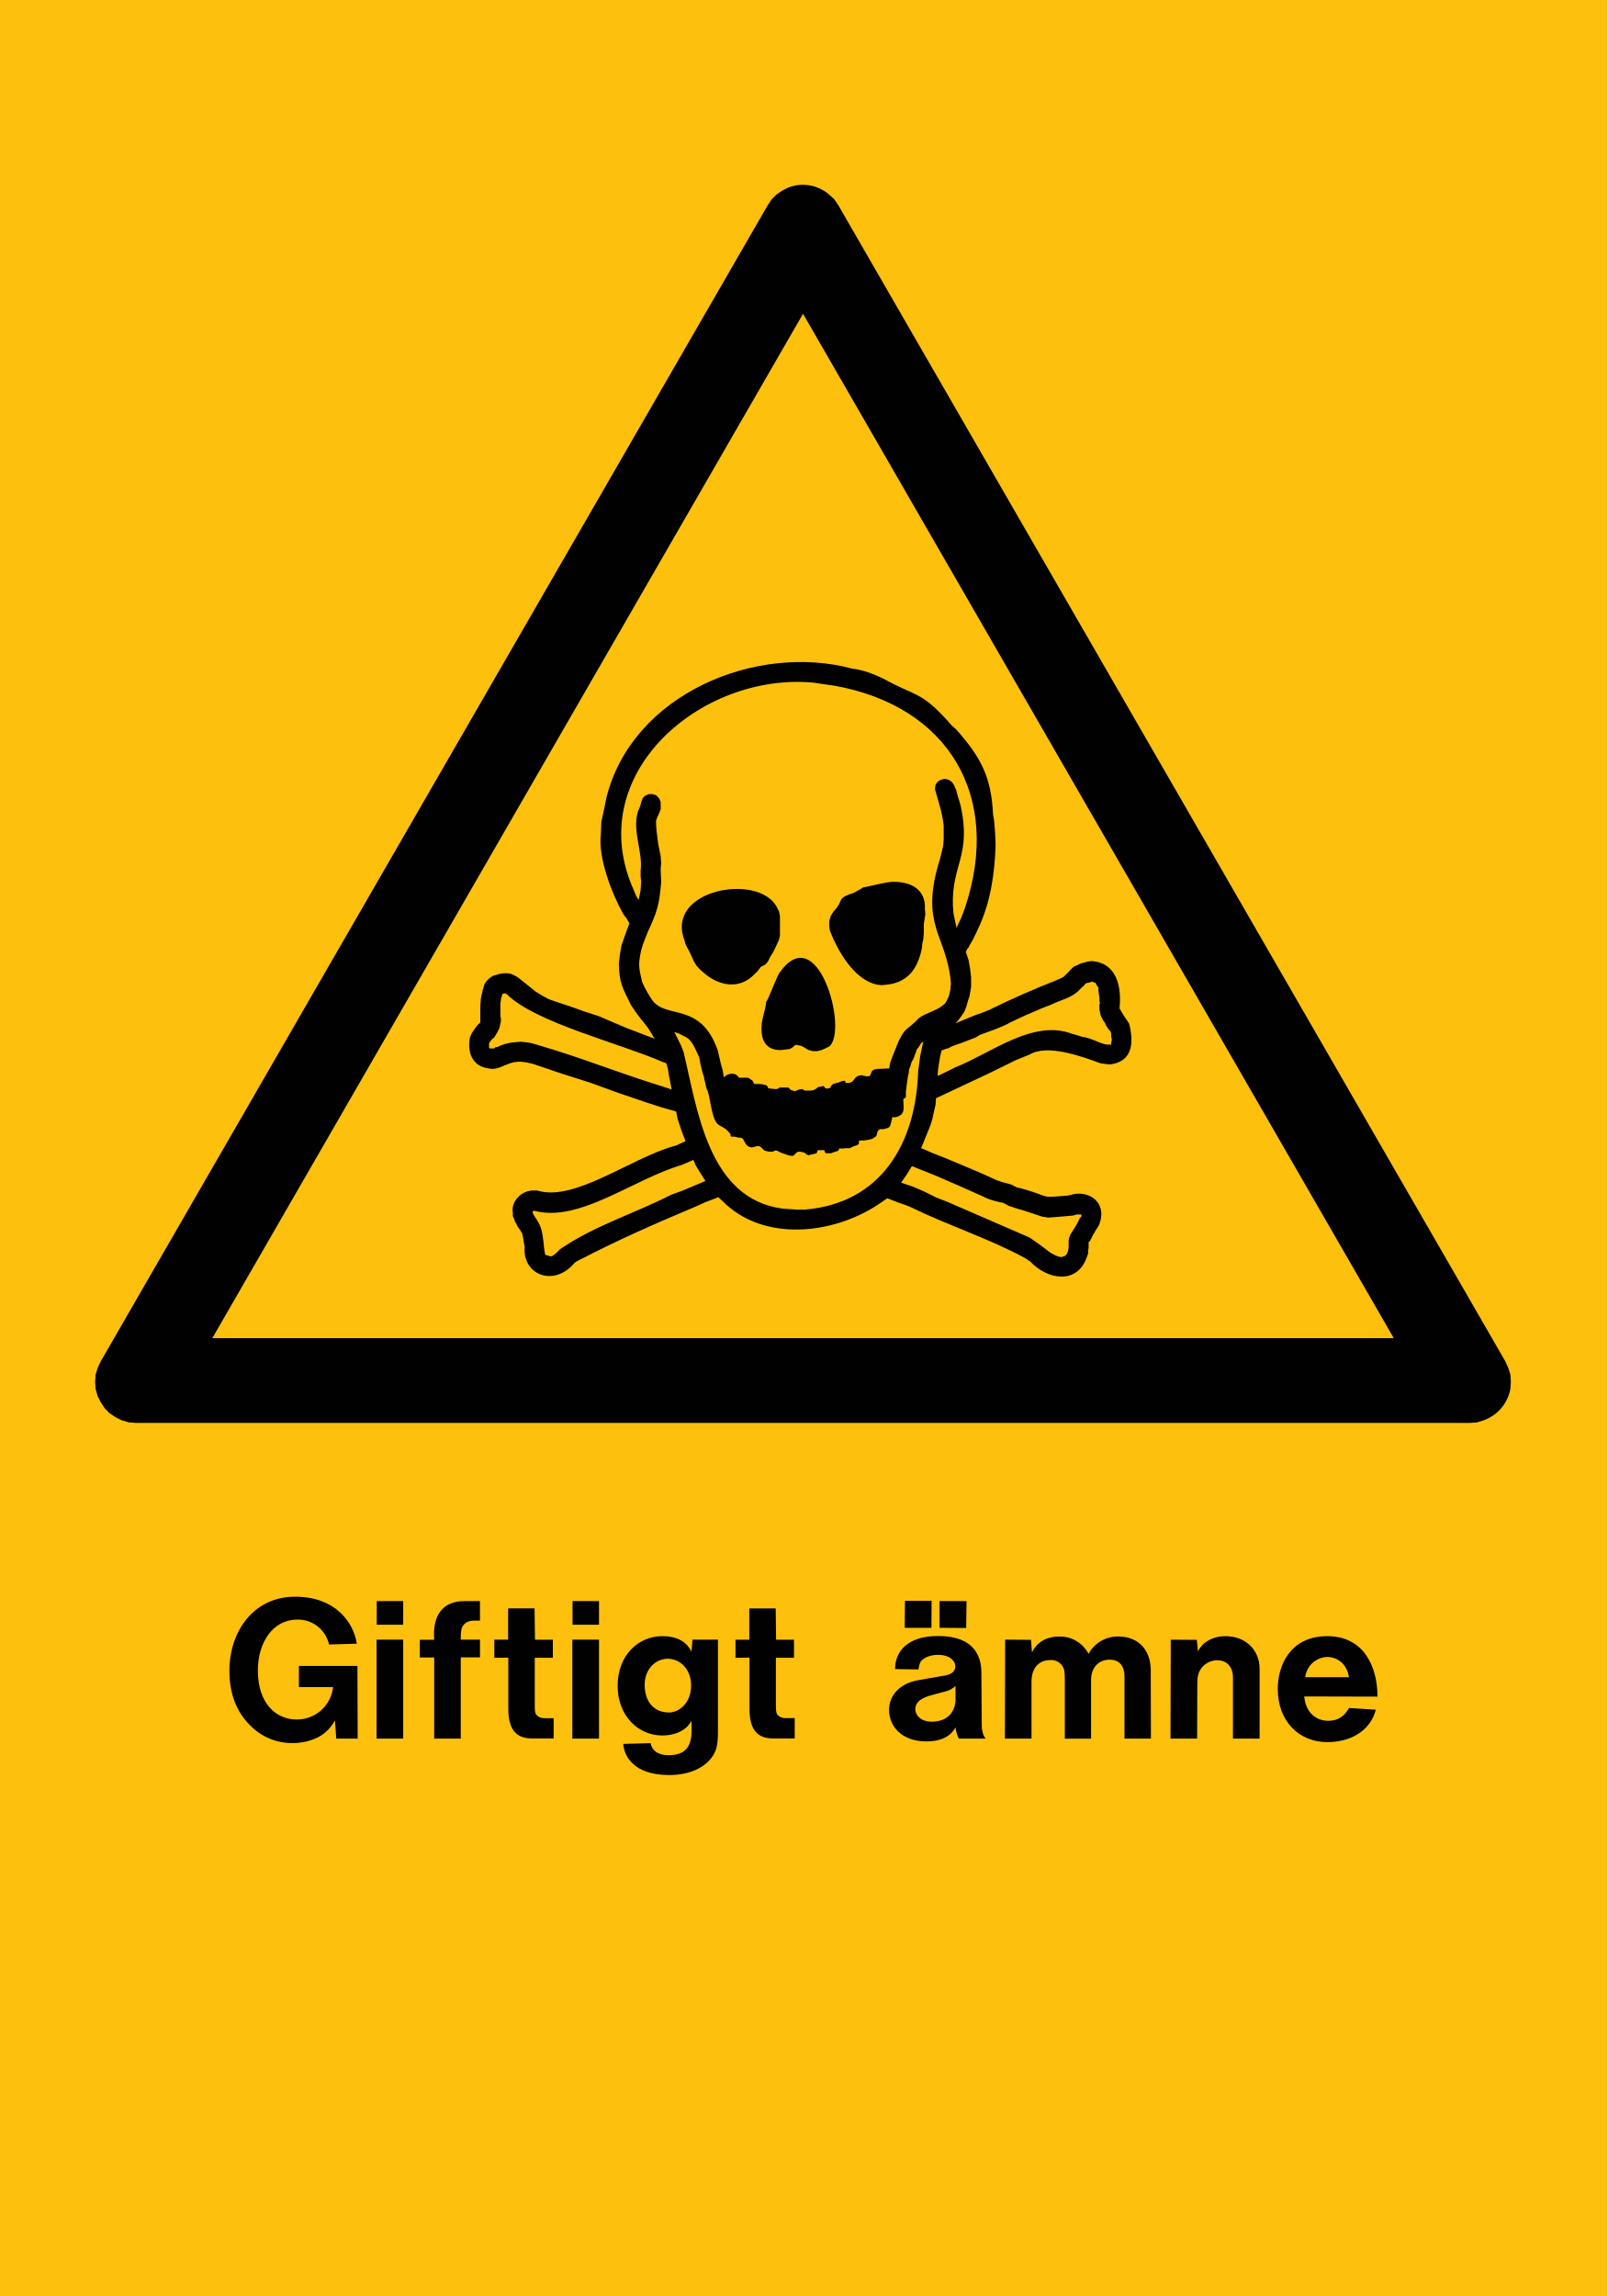
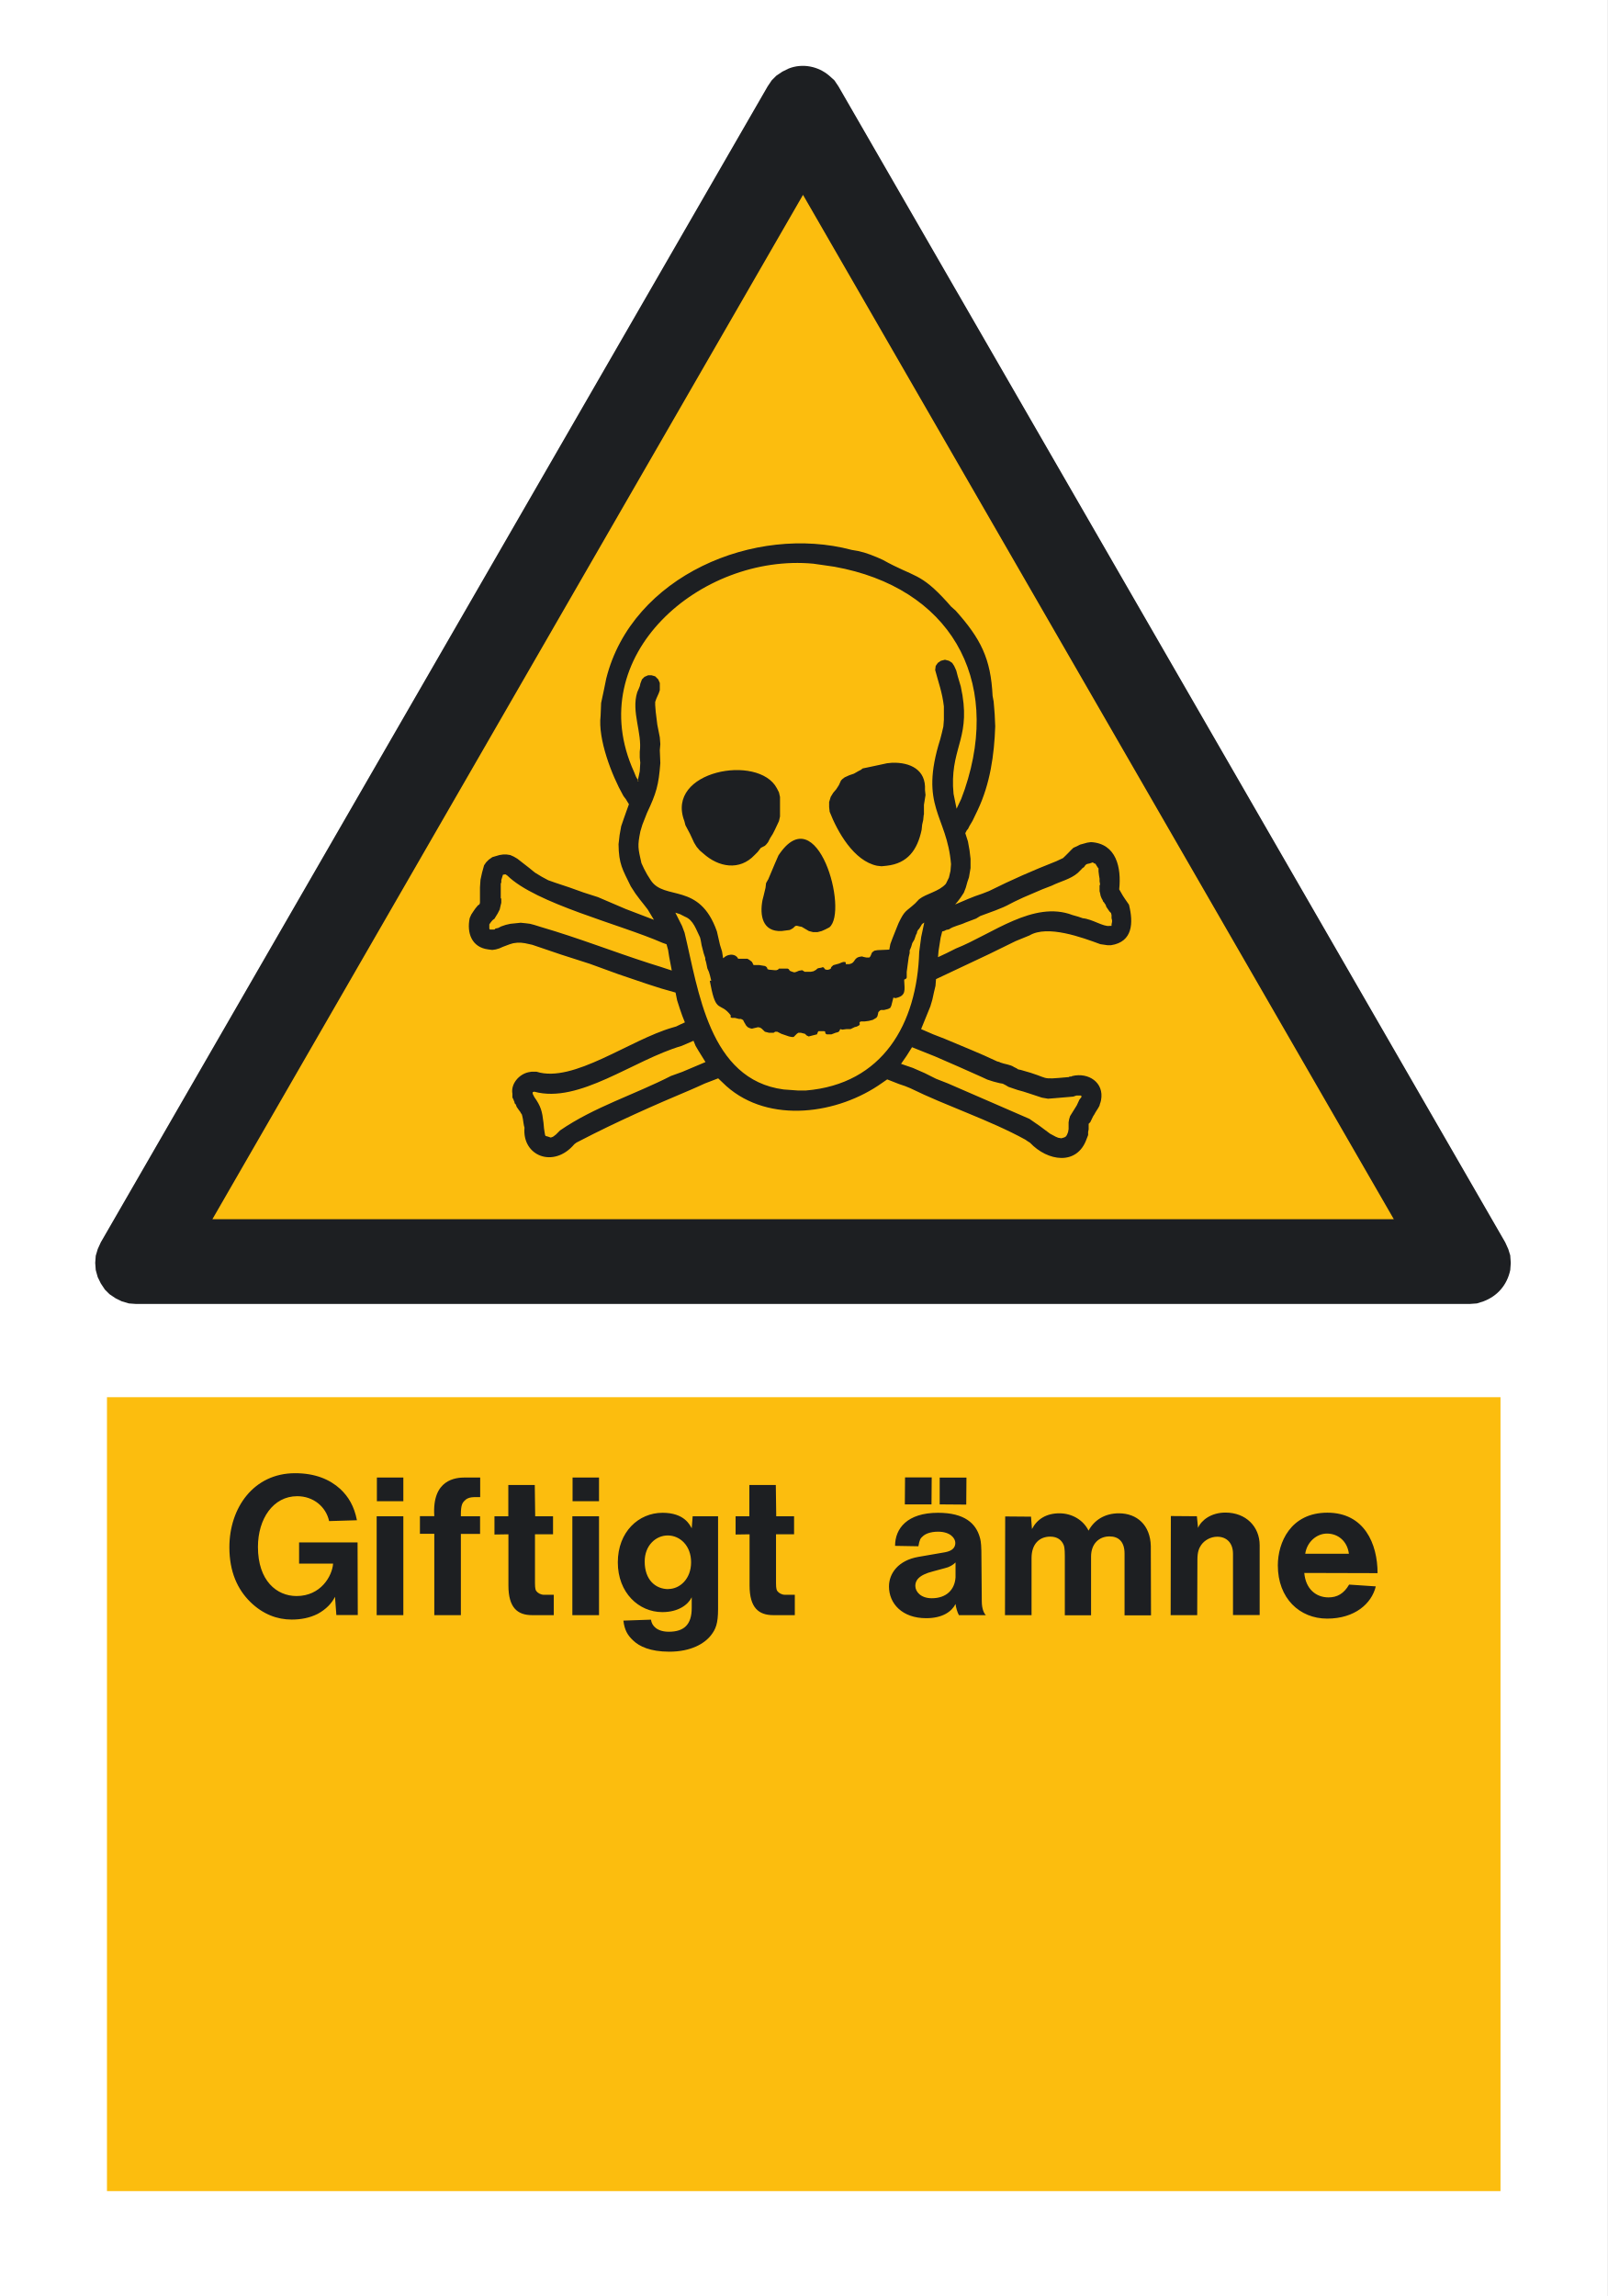
- <svg xmlns="http://www.w3.org/2000/svg" viewBox="0 0 595.28 850.37">
+ <svg xmlns="http://www.w3.org/2000/svg" id="Lager_1" data-name="Lager 1" viewBox="0 0 153.09 218.69">
  <defs>
-     <style>.a{fill:#fcc00d;}.a,.b{fill-rule:evenodd;}.b{fill:#000100;}</style>
+     <style>
+       .cls-1 {
+         fill: #fff;
+       }
+ 
+       .cls-1, .cls-2, .cls-3 {
+         fill-rule: evenodd;
+       }
+ 
+       .cls-2 {
+         fill: #fcbd0e;
+       }
+ 
+       .cls-3 {
+         fill: #1d1f22;
+       }
+     </style>
  </defs>
-   <polyline class="a" points="0 850.37 595.28 850.37 595.28 0 0 0 0 850.37" />
-   <path class="b" d="M110.71,624.85h12.67a13.45,13.45,0,0,1-13.54,12c-7.35,0-14.33-5.62-14.33-18.21,0-10.37,5.62-18.79,14.55-18.79a11.77,11.77,0,0,1,11.81,9.22l10.3-.29A20.15,20.15,0,0,0,126,597.2c-3.89-3.53-9.29-5.83-16.7-5.83-15.41,0-24.33,12.89-24.33,27.43,0,9.14,3,15.62,7.77,20.3A21.47,21.47,0,0,0,108,645.58a21.24,21.24,0,0,0,9.65-2.08,14.72,14.72,0,0,0,6.41-6.34l0.5,6.77h7.92L132.39,617H110.71v7.85Zm372.37,3.46,27.14,0.07c0-10.87-4.9-22.39-18.58-22.39-14,0-18.36,11.16-18.36,19.51,0,12.17,8.06,19.73,18.29,19.73s16.49-5.55,18-12l-9.87-.65c-1.94,3.38-4.46,4.75-7.63,4.75C487.41,637.38,483.59,634.21,483.09,628.3Zm0.36-7.13a8.5,8.5,0,0,1,8.06-7.49c4,0,7.49,2.74,8.13,7.49h-16.2Zm-49.89,22.75h9.86l0.07-20.52c0-2.88.58-4.25,1.37-5.4a7.4,7.4,0,0,1,6-3.1c3.38,0,5.83,2.23,5.83,6.33v22.68h9.87V618.08c0-6.84-5-12.09-12.67-12.09-5.25,0-8.93,2.81-10.15,5.69l-0.43-4.32-9.65-.07Zm-61.34,0h9.86V622.76c0-5.26,3-7.92,6.91-7.92a4.92,4.92,0,0,1,5,3.1c0.14,0.36.43,1.15,0.43,4v22h9.72V622.18c0-4.75,3-7.49,6.84-7.49,3.38,0,5.54,2,5.54,6.34v22.9h9.79l-0.07-25.7c-0.21-7.71-5.11-12.1-11.81-12.1a12.23,12.23,0,0,0-11.23,6.41,11.86,11.86,0,0,0-10.8-6.41c-5,0-8.28,2.16-10.15,5.83l-0.36-4.61-9.58-.07Zm-18.29-4.18a13,13,0,0,0,1.22,4.18h10c-0.58-.51-1.51-2.16-1.51-5.19L363.5,620a17,17,0,0,0-.58-5c-1.44-5-5.54-9.07-15.48-9.07-11.45,0-15.91,5.83-15.91,12.24l8.64,0.14c0.43-2.45.79-3,1.58-3.67s2.74-1.73,5.69-1.73c4.61,0,6.41,2.45,6.41,4.18s-1.08,3-3.81,3.46l-9.87,1.73c-7.42,1.29-10.87,6.12-10.87,10.94,0,6.34,4.9,11.74,13.75,11.74C349.17,645,352.48,642.56,353.92,639.75Zm0-15.34v5.47c-0.29,4.61-3.38,7.78-8.78,7.78-4.11,0-6.12-2.45-6.12-4.61,0-1.73.86-4,6.7-5.4L350,626.5A8.1,8.1,0,0,0,353.92,624.42ZM348,602.89l9.87,0.07L358,593H348v9.94Zm-12.89,0H345l0.07-10H335.2Zm-40.75,41v-7.56h-3.67A3.64,3.64,0,0,1,287.9,635c-0.22-.29-0.51-0.87-0.51-2.88V614h6.7v-6.7h-6.63l-0.14-11.59h-9.79v11.59h-5.11V614l5.18-.07v18.94c0,8.28,3.38,11,8.78,11h8Zm-63.5,2a10.73,10.73,0,0,0,3.6,7.35c2.23,2.16,6.33,4.18,13.39,4.18,8,0,13-3,15.48-6.12,1.73-2.23,2.59-4.25,2.59-9.72V607.28h-9.43l-0.36,4.46c-0.65-1.15-2.66-5.76-10.8-5.76-8.86,0-16.56,7.05-16.56,18.36s7.78,18.43,16.49,18.43c5.83,0,9.5-2.66,10.87-5.47v4c0,6.19-2.88,8.78-8.5,8.78-4.32,0-6.33-2.16-6.62-4.46Zm16.7-11.66c-4.83,0-8.78-3.46-8.78-10.23,0-5.9,4.1-9.65,8.57-9.65s8.64,3.74,8.64,9.93S251.83,634.28,247.58,634.28ZM212,643.93h9.87V607.28H212v36.65Zm0.07-42.19h9.8V593h-9.8v8.78Zm-7,42.19v-7.56h-3.67a3.66,3.66,0,0,1-2.81-1.36c-0.22-.29-0.51-0.87-0.51-2.88V614h6.7v-6.7h-6.62L198,595.69h-9.79v11.59h-5.11V614l5.18-.07v18.94c0,8.28,3.38,11,8.78,11h8Zm-44.28,0h9.87v-30.1h7.13v-6.55h-7.13v-0.72c0-3.31.58-4.25,1.22-4.9,0.79-.86,1.87-1.51,4.32-1.44h1.58V593H172.2c-3.31,0-12.31.58-11.38,14.33H155.5v6.55h5.33v30.1Zm-21.31,0h9.86V607.28h-9.86v36.65Zm0.07-42.19h9.79V593h-9.79v8.78Z" />
-   <path class="b" d="M78.64,495.61l218.8-379.4,218.81,379.4H78.64Zm480.8,13.51-0.76-2.48-1.14-2.48-247-428.1L309,73.79l-1.89-1.72a14.89,14.89,0,0,0-15-2.66l-2.28,1.13-2.27,1.53-1.71,1.72-1.52,2.27-247,428.1-1.15,2.48-0.76,2.48-0.2,2.65,0.2,2.67,0.76,2.66,1.15,2.29,1.52,2.28,1.71,1.71,2.27,1.53,2.29,1.14,2.66,0.76L50.46,527H544.41l2.67-.19,2.46-.76a15.31,15.31,0,0,0,9.9-11.61l0.18-2.67Z" />
-   <path class="b" d="M262.89,407.31l0.29,1.53c2.05,10.85,3.49,6.12,7.42,11.23v0.76L271,421h1.14l0.76,0.19,0.77,0.19h0.76l0.38,0.19,0.38,0.18,0.38,0.76,0.76,1.33,0.58,0.59,0.76,0.37,0.76,0.19,0.77-.19,1.51-.37,0.77,0.17L282,425l1.15,1.14,1.51,0.38h1.71l0.57-.38h0.76l1.53,0.76,2.84,1,1,0.18h0.76l0.58-.57,0.57-.57,0.56-.38h1l1.52,0.38,0.57,0.57,0.77,0.38,0.76-.2,0.76-.18,0.77-.18,0.77-.19,0.37-1L303,426h2.1l0.37,0.19v0.38l0.19,0.38,0.39,0.19h1.71l1.52-.57,0.76-.19,0.38-.19,0.18-.19,0.2-.38,0.19-.37,0.76,0.18,1.52-.18h1.52l1.53-.76,0.76-.2,0.76-.38,0.19-.19,0.19-.36-0.19-.39,0.19-.39,0.38-.18h1.34l1.5-.2,1.53-.38,1.32-.76,0.39-.57,0.21-.77,0.17-.74,0.57-.58,0.39-.19h1.14l0.76-.18,0.75-.21,0.76-.38,0.38-.76,0.76-3,0.77,0.18c4.11-.84,3.35-3.08,3.24-6.48v-0.36l0.75-.39,0.21-.38v-2.09l0.36-2.66,0.39-2.85,0.37-1.52v-1l0.21-.39,0.38-1,0.37-1.33,0.76-1.33,0.59-1.72,0.37-.75v-0.37l0.19-.39,0.18-.39,0.38-.38,0.75-1.15,0.2-.38,0.37-.38,0.57-.39-1.14,5.34-0.75,5.51c-0.8,26.67-13.54,49-42,51.38h-2.85l-5.33-.37c-27.68-3.62-31.59-36.82-36.72-58l-0.95-2.48-2.47-4.93,1.71,0.56,1.91,1c3.12,1.2,4.12,4.91,5.51,7.6l0.2,0.77,0.19,1,0.19,1.13,0.38,1.53,0.38,1.53,0.2,0.57,0.19,0.57,0.18,0.57v0.57l0.2,0.57,0.19,0.77,0.38,1.9,0.58,1.33,0.37,1.33Zm113.9,32.54-0.39-.18-0.77-.38c-1.5-1-3.47-1.07-5.14-1.71l-0.37-.19-0.76-.18c-6.53-3.13-12.76-5.52-19.41-8.38l-4.38-1.71-4.38-1.9,1.71-4.2,1.71-4.19,0.75-2.47,0.58-2.67,0.57-2.46,0.19-2.48,19.79-9.31,9.7-4.76,5.14-2.1c6.72-4,19.47.73,26.27,3.22l2.66,0.38h1.33c8.14-1.26,8.31-8.34,6.66-15L417.5,378l-0.76-1.14L416,375.74l-1.34-2.28c0.86-8.07-1.06-17-10.45-17.5l-1.35.19-2.67.74-1.14.57-1.33.57-1,.94-0.93,1-1,1-1,.95L391.43,363c-8.8,3.47-16.42,6.79-24.92,11L364,375l-2.68.95-2.47,1L353.94,379l1-1.14,1.14-1.52,1.14-1.72,0.75-1.91,0.57-2.08,0.58-1.72,0.57-3.42V362l-0.38-3.24-0.57-3.23-1-3,0.18-.39,0.21-.36,0.18-.39,0.39-.38,0.57-1.15,1.14-1.91,1.89-4c4.6-9.67,6.14-20.43,6.47-31l-0.18-4.38-0.19-2.48-0.19-2.28-0.38-2.09c-0.65-13.85-4.41-21.16-13.69-31.59l-1.72-1.52-1.33-1.53c-10.15-11.25-12.1-9.14-24-15.79l-2.1-.94-2.46-1-2.28-.77-2.29-.57-2.29-.38c-35.92-9.56-81.41,9.61-91,47.58l-0.94,4.57-1,4.57-0.19,4.76c-1.05,8.59,4.12,22,8.37,29.5l0.38,0.57L232,340l0.57,1,0.57,0.95-1,2.68-0.95,2.66-1,2.84-0.57,3.26-0.38,3.4c0.07,7.34,1.47,9.32,4.57,15.62L235.6,375l1.71,2.29,1.52,1.89,1.33,1.71,2.29,3.81-10.47-4-10.27-4.38-5.33-1.72-5.32-1.91L205.92,371l-2.66-.94-2.47-1.33-2.47-1.52-2.1-1.72L191.84,362l-1.33-.77-1.33-.58-1.33-.18h-1.33l-1.33.18-1.33.39-1.33.39-1.33.94-1,1-0.76,1.13-0.76,2.68-0.57,2.66-0.2,2.85v5.71l-0.19.57-0.57.39-0.94,1.15-0.77,1.14-0.76,1.13-0.58,1.33c-1.12,5.47.72,10.79,6.86,11.6l1.52,0.19,1.33-.19,1.33-.38,1.33-.58,2.47-.95,1.33-.38,1.52-.18h1.33l1.53,0.18,2.66,0.57L208,397.62,218.66,401l10.46,3.81,10.66,3.62,5.33,1.72,5.32,1.5,0.58,2.87,1,3,0.94,2.67,1,2.46-1.72.77-1.53.75-1.33.38c-16,4.59-36.79,20.69-50.41,16.37H197l-1.14.19c-3.5.79-6.57,4.32-5.91,8v1.35l0.38,0.76,0.19,0.56,0.19,0.4v0.38l0.19,0.18,0.19,0.18,0.2,0.38,0.19,0.57,0.76,1.14,0.57,0.78,0.19,0.37,0.38,0.56,0.19,0.77,0.19,0.95,0.2,1.33,0.19,1.14,0.18,0.75c-0.94,10.51,10.82,15.21,18.45,6.1l0.76-.57,1.52-.76c12.87-6.7,27.46-13.2,40.91-18.83l2.66-1.15,2.47-1.14,5-1.91,3,2.86c15.85,14.12,41.44,10.37,57.65-1.15l1.89-1.32,4.37,1.71,2.28,0.77,1.91,0.76c13.43,6.6,29.41,11.77,42.61,19l0.77,0.55,0.94,0.58c6.57,7,17.4,8.54,20.94-1.33l0.58-1.53v-1.14l0.18-1v-2.07l0.18-.2,0.38-.38,0.39-.76,0.36-.75,0.39-.77,0.38-.57c0.52-1.14,1.31-2,1.92-3.24l0.19-.75,0.18-.56,0.18-.76c1.23-6.59-4.72-10.4-10.65-8.95l-0.39.19H396v0.18h-0.18c-11.67,1-5.9.56-17.72-2.67l-0.94-.18ZM186.13,368.12l0.57-.18h0.76v0.18l0.38,0.21c10.59,10.43,41.74,18.06,57.46,24.92l1.52,0.56,0.58,2.1,0.38,2.47,1,5.13-4-1.32-4.2-1.33c-13.78-4.44-26.2-9.38-40.32-13.51l-2.48-.76-1.53-.38L194.7,386l-1.9-.18-1.91.18-1.91.21-1.71.38-1.72.57-1.13.57-1,.19-0.39.39h-1.7l-0.19-.39v-1.53l0.38-.57,0.57-.75,0.19-.21,0.2-.18,0.56-.38,0.57-1,0.58-.95,0.77-1.53,0.38-1.71,0.18-.76v-1.52l-0.18-.18v-5.33l0.18-.57V370Zm98.37,1.71,2.48-5.9,1.33-3c14.36-21.8,26.09,20.73,18.84,26.64l-1.53.77-1.33.57-1.52.39h-1.71l-1.52-.39-1.33-.77-1.33-.76-1-.19-0.76-.19h-0.38l-0.37.19-0.58.57-0.57.38-0.76.38-1.52.19-1.52.19c-7.12.3-8.08-5.86-7-11.42l0.37-1.52,0.75-3.06,0.2-1.7Zm-28.92-16.94-1.7-3.21-0.38-1.53c-7.15-18.72,27.49-25,34.25-12.17l0.76,1.53,0.38,1.71v7.23l-0.38,1.71L287,351.39l-0.76,1.5-1,1.55L284.5,356l-0.57.74-0.58.57-1.52.76-1.15,1.52-1.14,1.14c-5.54,5.92-13.33,4.54-19-.57L259.19,359,258,357.66l-0.95-1.5Zm86.57-7L342,347.76l-0.38,1.73-0.19,1.89c-1.55,7.39-5.14,12.45-12.93,13.31l-1.92.18-1.68-.18c-8.61-1.79-14.6-12.54-17.52-20L307.15,343V341.1l0.58-1.89,0.94-1.53,1.14-1.32,1-1.53,0.76-1.71,0.57-.57,0.76-.57,1.71-.76,1.73-.57,1.7-1,0.76-.37,0.76-.57,1.89-.39,3.45-.75,3.6-.76,1.9-.19c6.69-.21,12.61,2.56,12.17,10.07l0.18,1.92-0.57,3.62v3.61Zm63.56,18.06,0.57,1,0.38,0.57,0.19,0.19v1.14l0.19,1.54,0.19,1.12v1l0.19,1.15-0.19.37V374l0.19,0.77,0.18,1,0.38,1,0.37,0.57,0.18,0.56,0.39,0.38,0.19,0.38,0.18,0.2,0.19,0.37,0.19,0.57,0.39,0.57,0.76,1.14,0.57,0.57,0.18,0.77v1.15l0.21,0.75v0.57l-0.21,1v0.56h-0.75c-2.28.39-6.37-2.54-9.9-2.83l-1.72-.58-2.08-.57c-14.48-5.55-29.91,7.14-43.2,12.37l-3.42,1.71-3.24,1.53,0.18-2.28,0.38-2.46,0.39-2.48,0.57-2.28,0.75-.19,0.76-.37,1-.2c1.81-1.24,4.11-1.55,6.08-2.47l4-1.52,1.53-.95c3.74-1.43,7.75-2.66,11.24-4.57l1.52-.76,3.23-1.52,7.06-3.06,3.42-1.32c3.2-1.59,6.94-2.36,9.7-4.75l0.78-.76,0.57-.58,0.37-.38,0.58-.38,0.38-.57,0.19-.18,0.19-.19,0.37-.2,0.95-.19,1.14-.37,0.58,0.37Zm-67.94,67.94,8.56,3.43,8.76,3.8,8.57,3.81,2.1,1,2.28,0.75,2.28,0.57,1.14,0.2,1.14,0.57,1,0.57,1.14,0.38,2.28,0.77,2.1,0.57,2.28,0.75,4.57,1.53,2.27,0.37,2.48-.18,4.56-.38,2.29-.21,1.15-.38h1.71l0.17,0.19v0.39l-0.74.94-1,2.08-2.48,4L396,458.51l-0.18,1.14v2.47l-0.2,1.14-0.39,1-0.37.57-0.57.39-1.15.37-1.15-.19-0.93-.38-2.1-1.14L385.16,461l-1.89-1.33-1.92-1.33-13.13-5.7-17.12-7.43-4.37-1.71-4.19-2.1-4.37-1.89L333.78,438l2.08-3Zm-76.48,5.51L252.73,441l-4.19,1.53C235,449.46,220,454,207.43,462.69l-1.52,1.52-1,.75-0.38.21-0.57.18-1.14-.38-0.76-.18-0.19-.39-0.19-1.14-0.19-1.32-0.2-2.1c-0.5-4.21-.87-5.95-3.41-9.51l-0.57-1.16V448.6l0.57-.18c16.65,4.54,36.66-11.7,54.6-16.94l4.38-1.89,0.77,1.89,1.13,1.92ZM236.55,333.31l-0.94-1.53-0.77-1.89c-19.56-43.09,24.88-80.95,66.41-77.06l3.82,0.56,4,0.57c42.36,7.62,62.22,41,48.31,82.41L356,340l-1.72,3.6-0.56-2.64-0.57-2.86-0.2-2.84c-0.48-15,6.93-18.5,2.86-36.92l-1.14-3.81-0.56-2.1-0.78-1.7-0.75-1.14-1.16-.76-1.5-.38-1.53.38-1.14.76-0.76,1.14-0.19,1.52c1.22,4.6,2.66,8.31,3.24,13.5v5l-0.18,2.47-0.57,2.47-0.57,2.27c-7.91,25.08,2.54,28,4,46.24L352,366.61l-0.59,2.47-1.13,2.28c-2.66,3-7.13,3.56-9.91,5.7l-0.75.76-0.75.76c-3.45,3.16-3.79,2.38-6.09,7.23l-0.78,1.91-1.52,3.81-0.76,2.11-0.38,2.07-4.37.19-1.13.19-0.57.37-0.39.38-0.37,1-0.19.39-0.37.38h-1.14l-1-.2-0.58-.18c-3.52.27-2.05,2.28-4.76,2.85h-1.33v-0.57l-0.2-.19h-0.76l-0.57.19-0.95.38-2.1.58-0.38.37-0.38.38-0.18.57-0.39.18-0.57.2H306.2l-0.58-.2-0.38-.57-0.38-.18-0.58.18-1.13.21-0.38.18-0.37.38-1,.56-1,.19h-2.28l-1-.57-1.15.18-0.94.39-0.57.19H294.2l-1.14-.39-0.38-.19-0.39-.57-0.37-.18h-3.24l-0.38.38-0.58.18h-0.57l-2.09-.18-0.57-.2-0.19-.57-0.38-.38-0.39-.18-2.08-.37h-2.09l-0.57-1.15-0.75-.57-0.58-.37-0.38-.21h-3.42l-0.19-.37c-1-1.42-3-1.36-4.38-.56l-1,.75-0.38-2.48L267,394l-1.14-4.95c-6.46-18.49-19.46-11.18-24.54-19L240,367.94l-1.15-2.11-1-2.09c-1.26-5.51-1.52-6.27-.37-11.79l0.76-2.46,1.71-4.38c3.46-7.34,4.31-10.28,4.94-18.47l-0.18-4.76,0.18-2.29-0.18-2.47-0.95-4.75-0.58-4.75L243,305.14V304l0.38-1.14,0.94-2.09,0.39-1.13V297l-0.58-1.33L243,294.5l-1.34-.38h-1.33l-1.33.57-0.95.94-0.57,1.53-0.2.94-0.37,1-0.58,1.33c-2.31,7.26,1.89,15.14.95,22.08v2.09l0.2,1.91-0.2,3.22Z" />
+   <polyline class="cls-1" points="0 218.69 153.09 218.69 153.09 0 0 0 0 218.69" />
+   <path class="cls-3" d="M143.87,119.61l-.2-.64-.29-.64L79.87,8.23l-.39-.58-.49-.44c-1.06-.91-2.56-1.2-3.87-.68l-.59.29-.58.39-.44.44-.39.58L9.6,118.33l-.29.64-.19.64-.05.68.05.68.19.68.29.59.39.59.44.44.58.39.59.29.68.2.68.05h127.03l.69-.05.63-.2c1.35-.51,2.25-1.57,2.55-2.98l.05-.68-.05-.68" />
+   <polyline class="cls-2" points="10.19 133.08 142.93 133.08 142.93 208.7 10.19 208.7 10.19 133.08" />
+   <path class="cls-3" d="M28.47,148.93h3.26c-.09,1.2-1.18,3.09-3.48,3.09-1.89,0-3.68-1.45-3.68-4.68,0-2.67,1.45-4.83,3.74-4.83,1.54,0,2.74,1,3.04,2.37l2.65-.08c-.26-1.33-.8-2.24-1.59-2.98-1-.91-2.39-1.5-4.3-1.5-3.96,0-6.26,3.31-6.26,7.05,0,2.35.78,4.02,2,5.22,1.2,1.17,2.56,1.67,3.93,1.67.87,0,1.7-.15,2.48-.54.81-.44,1.35-1.02,1.65-1.63l.13,1.74h2.04l-.02-6.92h-5.57v2.02ZM124.24,149.82l6.98.02c0-2.8-1.26-5.76-4.78-5.76s-4.72,2.87-4.72,5.02c0,3.13,2.07,5.07,4.7,5.07s4.24-1.43,4.63-3.07l-2.54-.17c-.5.87-1.15,1.22-1.96,1.22-1.2,0-2.18-.81-2.31-2.33ZM124.33,147.99c.17-1.15,1.11-1.92,2.07-1.92,1.04,0,1.93.7,2.09,1.92h-4.17ZM111.5,153.84h2.54l.02-5.28c0-.74.15-1.09.35-1.39.33-.48.93-.8,1.54-.8.87,0,1.5.57,1.5,1.63v5.83h2.54v-6.65c0-1.76-1.3-3.11-3.26-3.11-1.35,0-2.3.72-2.61,1.46l-.11-1.11-2.48-.02-.02,9.42ZM95.72,153.84h2.54v-5.44c0-1.35.76-2.04,1.78-2.04.68,0,1.09.33,1.28.8.04.09.11.3.11,1.04v5.65h2.5v-5.59c0-1.22.76-1.92,1.76-1.92.87,0,1.43.52,1.43,1.63v5.89h2.52l-.02-6.61c-.05-1.98-1.31-3.11-3.04-3.11-1.3,0-2.33.61-2.89,1.65-.48-.98-1.54-1.65-2.78-1.65s-2.13.56-2.61,1.5l-.09-1.18-2.46-.02-.02,9.42ZM91.02,152.77c.04.37.17.78.32,1.07h2.57c-.15-.13-.39-.55-.39-1.33l-.04-4.81c-.02-.83-.09-1.07-.15-1.28-.37-1.3-1.43-2.33-3.98-2.33-2.94,0-4.09,1.5-4.09,3.15l2.22.04c.11-.63.2-.76.41-.94.22-.22.7-.45,1.46-.45,1.18,0,1.65.63,1.65,1.07s-.28.76-.98.89l-2.54.44c-1.91.33-2.8,1.57-2.8,2.82,0,1.63,1.26,3.02,3.54,3.02,1.57,0,2.43-.63,2.8-1.35ZM91.02,148.82v1.41c-.07,1.18-.87,2-2.26,2-1.06,0-1.57-.63-1.57-1.18,0-.44.22-1.02,1.72-1.39l1.11-.3c.41-.09.76-.3,1-.54ZM89.5,143.29l2.54.02.02-2.57h-2.55v2.55ZM86.19,143.29h2.54l.02-2.57h-2.54l-.02,2.57ZM75.71,153.84v-1.94h-.94c-.3,0-.59-.17-.72-.35-.06-.07-.13-.22-.13-.74v-4.67h1.72v-1.72h-1.7l-.04-2.98h-2.52v2.98h-1.31v1.74l1.33-.02v4.87c0,2.13.87,2.83,2.26,2.83h2.05ZM59.38,154.36c.11.89.39,1.39.93,1.89.57.56,1.63,1.07,3.44,1.07,2.06,0,3.35-.76,3.98-1.57.44-.57.67-1.09.67-2.5v-8.83h-2.42l-.09,1.15c-.17-.3-.68-1.48-2.78-1.48-2.28,0-4.26,1.82-4.26,4.72s2,4.74,4.24,4.74c1.5,0,2.44-.68,2.8-1.41v1.02c0,1.59-.74,2.26-2.18,2.26-1.11,0-1.63-.56-1.7-1.15l-2.61.09ZM63.67,151.36c-1.24,0-2.26-.89-2.26-2.63,0-1.52,1.05-2.48,2.2-2.48s2.22.96,2.22,2.55-1.07,2.55-2.17,2.55ZM54.52,153.84h2.54v-9.42h-2.54v9.42ZM54.54,142.99h2.52v-2.26h-2.52v2.26ZM52.75,153.84v-1.94h-.94c-.3,0-.59-.17-.72-.35-.06-.07-.13-.22-.13-.74v-4.67h1.72v-1.72h-1.7l-.04-2.98h-2.52v2.98h-1.32v1.74l1.33-.02v4.87c0,2.13.87,2.83,2.26,2.83h2.05ZM41.36,153.84h2.54v-7.74h1.83v-1.68h-1.83v-.19c0-.85.15-1.09.32-1.26.2-.22.48-.39,1.11-.37h.41v-1.87h-1.44c-.85,0-3.17.15-2.93,3.68h-1.37v1.68h1.37v7.74ZM35.88,153.84h2.54v-9.42h-2.54v9.42ZM35.9,142.99h2.52v-2.26h-2.52v2.26Z" />
+   <polyline class="cls-2" points="20.23 116.13 76.49 18.56 132.77 116.13 20.23 116.13" />
+   <path class="cls-3" d="M67.61,93.42l.08.39c.53,2.79.9,1.57,1.91,2.89v.2l.1.05h.29l.2.05.2.05h.19l.1.05.1.05.1.2.2.34.15.15.19.09.2.05.2-.05.39-.09.2.04.15.1.3.29.39.1h.44l.15-.1h.2l.39.2.73.25.25.05h.19l.15-.15.15-.15.14-.1h.25l.39.1.15.15.2.1.2-.05.19-.05.2-.05.2-.05.1-.25.05-.05h.54l.1.05v.1l.05.1.1.05h.44l.39-.15.2-.05.1-.05.05-.05.05-.1.05-.1.2.05.39-.05h.39l.39-.19.2-.05.2-.1.05-.05.05-.09-.05-.1.05-.1.1-.05h.35l.39-.05.39-.1.34-.2.1-.15.05-.2.04-.19.15-.15.1-.05h.29l.2-.05.19-.05.2-.1.1-.2.2-.78.2.05c1.06-.22.86-.79.83-1.67v-.09l.19-.1.05-.1v-.54l.09-.68.1-.73.09-.39v-.25l.05-.1.1-.25.1-.34.2-.34.15-.44.1-.19v-.09l.05-.1.05-.1.1-.1.19-.3.05-.1.1-.1.15-.1-.29,1.37-.19,1.42c-.2,6.86-3.48,12.61-10.81,13.21h-.73l-1.37-.1c-7.12-.93-8.12-9.47-9.44-14.93l-.24-.64-.64-1.27.44.14.49.25c.8.31,1.06,1.26,1.42,1.96l.05.2.05.25.05.29.1.39.1.39.05.15.05.15.05.15v.15l.05.15.05.2.1.49.15.34.1.34.12.49ZM96.9,101.79l-.1-.05-.2-.1c-.39-.26-.89-.27-1.32-.44l-.09-.05-.2-.05c-1.68-.8-3.28-1.42-4.99-2.15l-1.13-.44-1.13-.49.44-1.08.44-1.08.19-.64.15-.69.15-.63.05-.64,5.09-2.4,2.49-1.22,1.32-.54c1.73-1.03,5.01.19,6.75.83l.68.1h.34c2.09-.32,2.14-2.15,1.71-3.86l-.2-.29-.2-.29-.19-.29-.34-.59c.22-2.08-.27-4.36-2.69-4.5l-.35.05-.69.19-.29.15-.34.15-.25.24-.24.25-.25.25-.25.24-.64.3c-2.26.89-4.22,1.75-6.41,2.84l-.64.25-.69.24-.63.25-1.27.54.25-.29.29-.39.29-.44.19-.49.15-.54.15-.44.15-.88v-.88l-.1-.83-.15-.83-.25-.78.05-.1.05-.09.05-.1.1-.1.15-.3.29-.49.49-1.02c1.18-2.49,1.58-5.25,1.67-7.98l-.05-1.13-.05-.64-.05-.59-.1-.54c-.17-3.56-1.13-5.44-3.52-8.12l-.44-.39-.34-.39c-2.61-2.89-3.11-2.35-6.17-4.06l-.54-.24-.63-.25-.59-.2-.59-.15-.59-.1c-9.24-2.46-20.94,2.47-23.39,12.24l-.24,1.17-.25,1.17-.05,1.22c-.27,2.21,1.06,5.66,2.15,7.59l.1.15.15.19.15.25.15.24-.25.69-.24.68-.25.73-.15.84-.1.87c.02,1.89.38,2.4,1.17,4.02l.44.68.44.59.39.49.34.44.59.98-2.69-1.03-2.64-1.13-1.37-.44-1.37-.49-1.32-.44-.68-.24-.63-.34-.64-.39-.54-.44-1.13-.88-.34-.2-.34-.15-.34-.05h-.34l-.34.05-.34.1-.34.1-.34.24-.25.25-.2.29-.19.69-.15.68-.05.73v1.47l-.05.15-.15.1-.24.29-.2.29-.19.29-.15.34c-.29,1.41.19,2.78,1.76,2.98l.39.05.34-.05.34-.1.34-.15.64-.24.34-.1.39-.05h.34l.39.05.69.15,2.74.93,2.74.88,2.69.98,2.74.93,1.37.44,1.37.39.15.74.25.78.24.69.25.63-.44.2-.39.19-.34.1c-4.11,1.18-9.46,5.32-12.96,4.21h-.49l-.29.05c-.9.2-1.69,1.11-1.52,2.05v.35l.1.2.05.14.05.1v.1l.05.05.05.05.05.1.05.15.2.29.15.2.05.1.1.14.05.2.05.24.05.34.05.29.05.19c-.24,2.7,2.78,3.91,4.75,1.57l.2-.15.39-.2c3.31-1.72,7.06-3.39,10.52-4.84l.68-.3.64-.29,1.27-.49.78.74c4.08,3.63,10.66,2.67,14.83-.3l.49-.34,1.12.44.59.2.49.2c3.45,1.7,7.56,3.03,10.96,4.9l.2.14.24.15c1.69,1.79,4.48,2.2,5.39-.34l.15-.39v-.29l.05-.25v-.53l.05-.05.1-.1.1-.2.09-.19.1-.2.1-.15c.14-.29.34-.52.49-.83l.05-.19.05-.14.05-.2c.32-1.69-1.21-2.67-2.74-2.3l-.1.05h-.19v.05h-.05c-3,.27-1.52.14-4.56-.68l-.24-.05-.1-.05ZM47.87,83.34l.15-.05h.2v.05l.1.05c2.72,2.68,10.74,4.64,14.78,6.41l.39.14.15.54.1.64.25,1.32-1.03-.34-1.08-.34c-3.54-1.14-6.74-2.41-10.37-3.47l-.64-.2-.39-.1-.39-.05-.49-.05-.49.05-.49.05-.44.1-.44.15-.29.15-.25.05-.1.1h-.44l-.05-.1v-.39l.1-.15.15-.19.05-.05.05-.05.14-.1.15-.25.15-.24.2-.39.1-.44.05-.2v-.39l-.05-.05v-1.37l.05-.15v-.2l.15-.49ZM73.17,83.78l.64-1.52.34-.78c3.69-5.61,6.71,5.33,4.85,6.85l-.39.2-.34.15-.39.1h-.44l-.39-.1-.34-.2-.34-.2-.25-.05-.2-.05h-.1l-.1.05-.15.15-.15.1-.2.1-.39.05-.39.05c-1.83.08-2.08-1.51-1.81-2.94l.1-.39.19-.79.05-.44.19-.34ZM65.73,79.43l-.44-.83-.1-.39c-1.84-4.81,7.07-6.43,8.81-3.13l.2.39.1.44v1.86l-.1.44-.39.83-.2.39-.25.4-.2.39-.15.19-.15.15-.39.2-.3.39-.29.29c-1.43,1.52-3.43,1.17-4.89-.15l-.34-.29-.29-.34-.24-.39-.39-.84ZM87.99,77.62l-.05.49-.1.44-.05.49c-.4,1.9-1.32,3.2-3.33,3.42l-.49.05-.43-.05c-2.21-.46-3.76-3.22-4.51-5.14l-.05-.44v-.49l.15-.49.24-.39.29-.34.25-.39.2-.44.15-.15.2-.15.44-.2.44-.15.44-.25.2-.1.2-.15.49-.1.89-.19.93-.2.49-.05c1.72-.05,3.24.66,3.13,2.59l.05.49-.15.93v.93ZM104.34,82.26l.15.25.1.15.05.05v.29l.05.4.05.29v.25l.05.3-.05.1v.54l.05.2.05.25.1.25.09.15.05.14.1.1.05.1.05.05.05.1.05.15.1.15.2.29.15.15.05.2v.3l.05.19v.15l-.05.25v.14h-.19c-.59.1-1.64-.65-2.55-.73l-.44-.15-.53-.15c-3.72-1.43-7.69,1.83-11.11,3.18l-.88.44-.83.39.05-.59.1-.63.1-.64.15-.59.19-.05.2-.1.25-.05c.47-.32,1.06-.4,1.56-.64l1.03-.39.39-.24c.96-.37,1.99-.68,2.89-1.18l.39-.2.83-.39,1.82-.78.88-.34c.82-.41,1.79-.61,2.49-1.22l.2-.2.15-.15.09-.1.15-.1.1-.15.05-.05.05-.05.1-.05.24-.05.29-.1.15.1.15.05ZM86.86,99.74l2.2.88,2.25.98,2.2.98.54.25.59.19.59.15.29.05.29.15.25.15.29.1.59.2.54.15.59.19,1.18.39.58.1.64-.05,1.17-.1.59-.05.3-.1h.44l.04.05v.1l-.19.24-.25.54-.64,1.03-.09.3-.05.29v.64l-.05.29-.1.25-.09.15-.15.1-.3.09-.3-.05-.24-.1-.54-.29-.98-.73-.49-.34-.49-.34-3.38-1.47-4.4-1.91-1.12-.44-1.08-.54-1.12-.49-1.13-.39.54-.78.49-.78ZM67.2,101.16l-2.2.93-1.08.39c-3.48,1.78-7.33,2.96-10.57,5.19l-.39.39-.25.19-.1.05-.15.05-.29-.1-.2-.05-.05-.1-.05-.29-.05-.34-.05-.54c-.13-1.08-.23-1.53-.88-2.45l-.15-.3v-.15l.15-.05c4.28,1.17,9.43-3.01,14.04-4.36l1.13-.49.2.49.29.49.64,1.03ZM60.83,74.39l-.24-.39-.2-.49c-5.03-11.08,6.4-20.82,17.08-19.82l.98.14,1.03.15c10.89,1.96,16,10.55,12.42,21.19l-.34.93-.44.93-.14-.68-.15-.74-.05-.73c-.12-3.86,1.78-4.76.74-9.49l-.29-.98-.14-.54-.2-.44-.19-.29-.3-.2-.39-.1-.39.1-.29.2-.2.29-.05.39c.31,1.18.68,2.14.83,3.47v1.27l-.05.64-.15.64-.15.58c-2.03,6.45.65,7.2,1.03,11.89l-.05.64-.15.64-.29.59c-.68.76-1.83.91-2.55,1.47l-.19.2-.19.2c-.89.81-.97.61-1.57,1.86l-.2.49-.39.98-.2.54-.1.53-1.12.05-.29.05-.15.1-.1.1-.1.25-.05.1-.09.1h-.29l-.25-.05-.15-.05c-.91.07-.53.59-1.22.73h-.34v-.15l-.05-.05h-.2l-.15.05-.24.1-.54.15-.1.09-.1.1-.05.15-.1.05-.15.05h-.15l-.15-.05-.1-.15-.1-.05-.15.05-.29.05-.1.05-.1.1-.25.14-.25.05h-.59l-.24-.15-.3.05-.24.1-.15.05h-.1l-.29-.1-.1-.05-.1-.15-.1-.05h-.83l-.1.1-.15.05h-.15l-.54-.05-.15-.05-.05-.15-.1-.1-.1-.05-.54-.09h-.54l-.15-.3-.19-.15-.15-.1-.1-.05h-.88l-.05-.1c-.26-.36-.76-.35-1.13-.14l-.25.19-.1-.64-.2-.64-.29-1.27c-1.66-4.76-5.01-2.88-6.31-4.89l-.34-.54-.29-.54-.25-.54c-.32-1.42-.39-1.61-.1-3.03l.19-.63.44-1.12c.89-1.89,1.11-2.64,1.27-4.75l-.05-1.22.05-.59-.05-.64-.24-1.22-.15-1.22-.05-.64v-.29l.1-.29.24-.54.1-.29v-.69l-.15-.34-.29-.29-.34-.1h-.34l-.34.15-.24.24-.15.39-.05.24-.1.25-.15.34c-.59,1.87.49,3.89.24,5.68v.54l.05.49-.05.83-.2.93Z" />
</svg>
